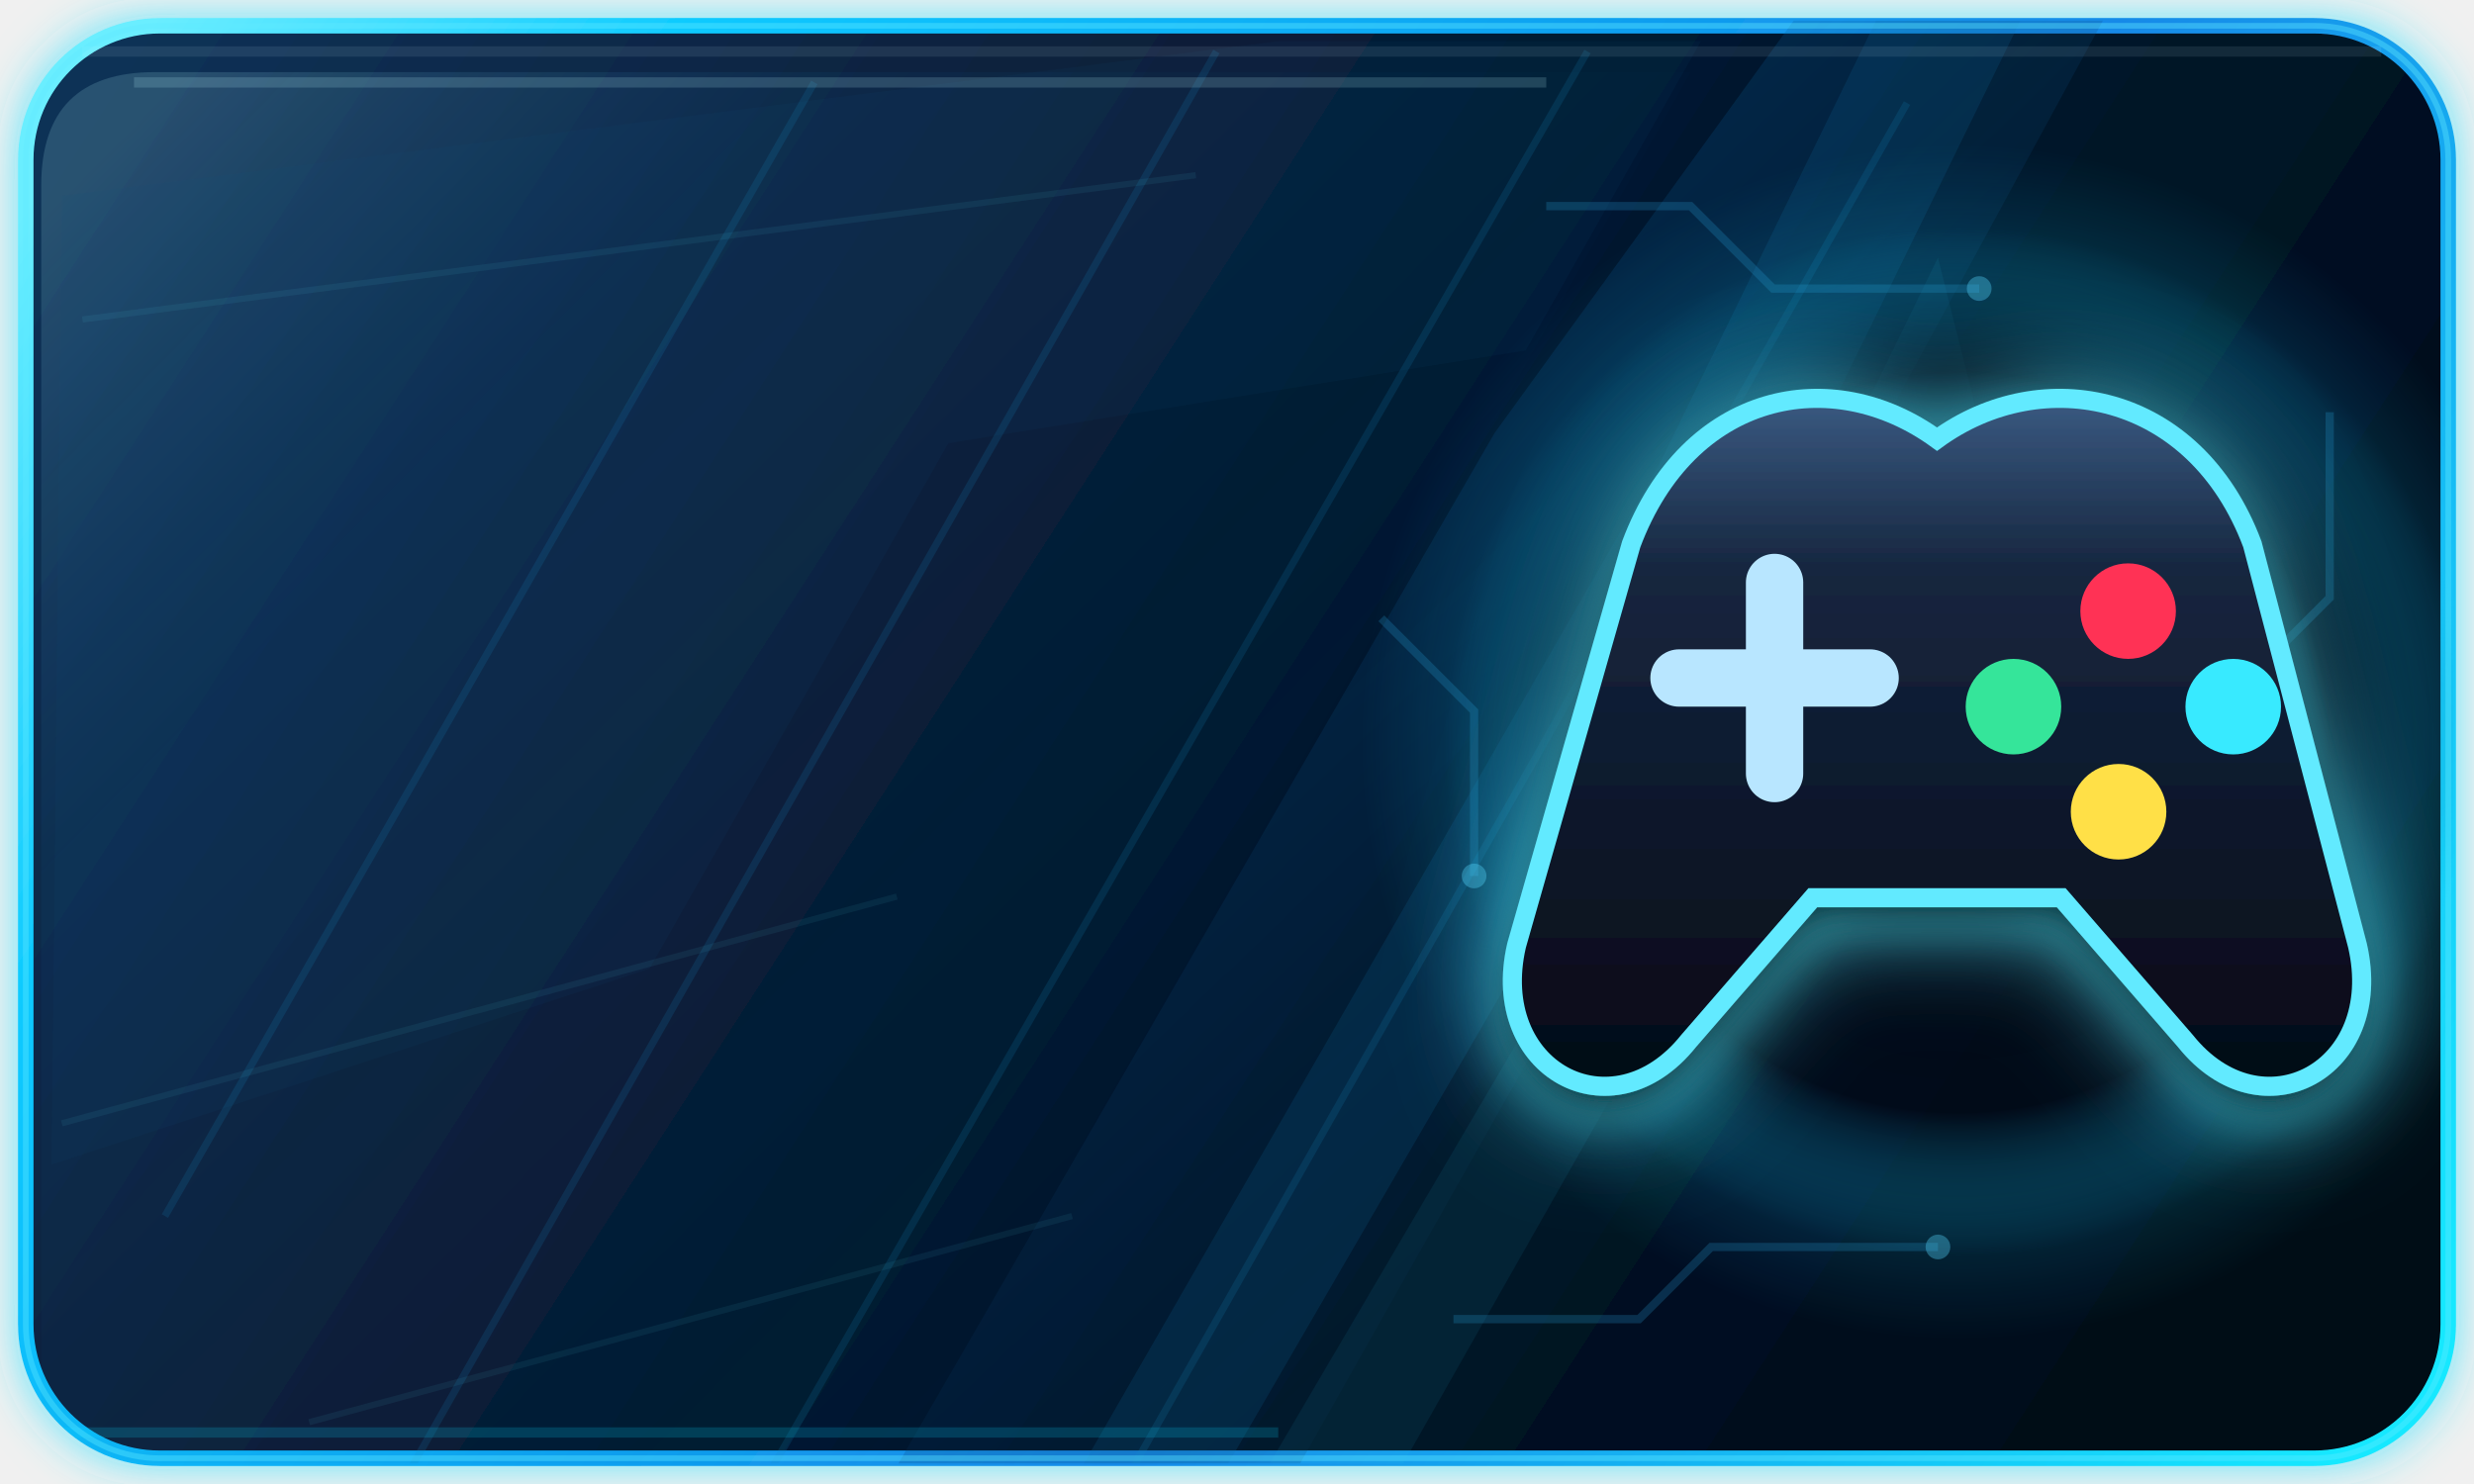
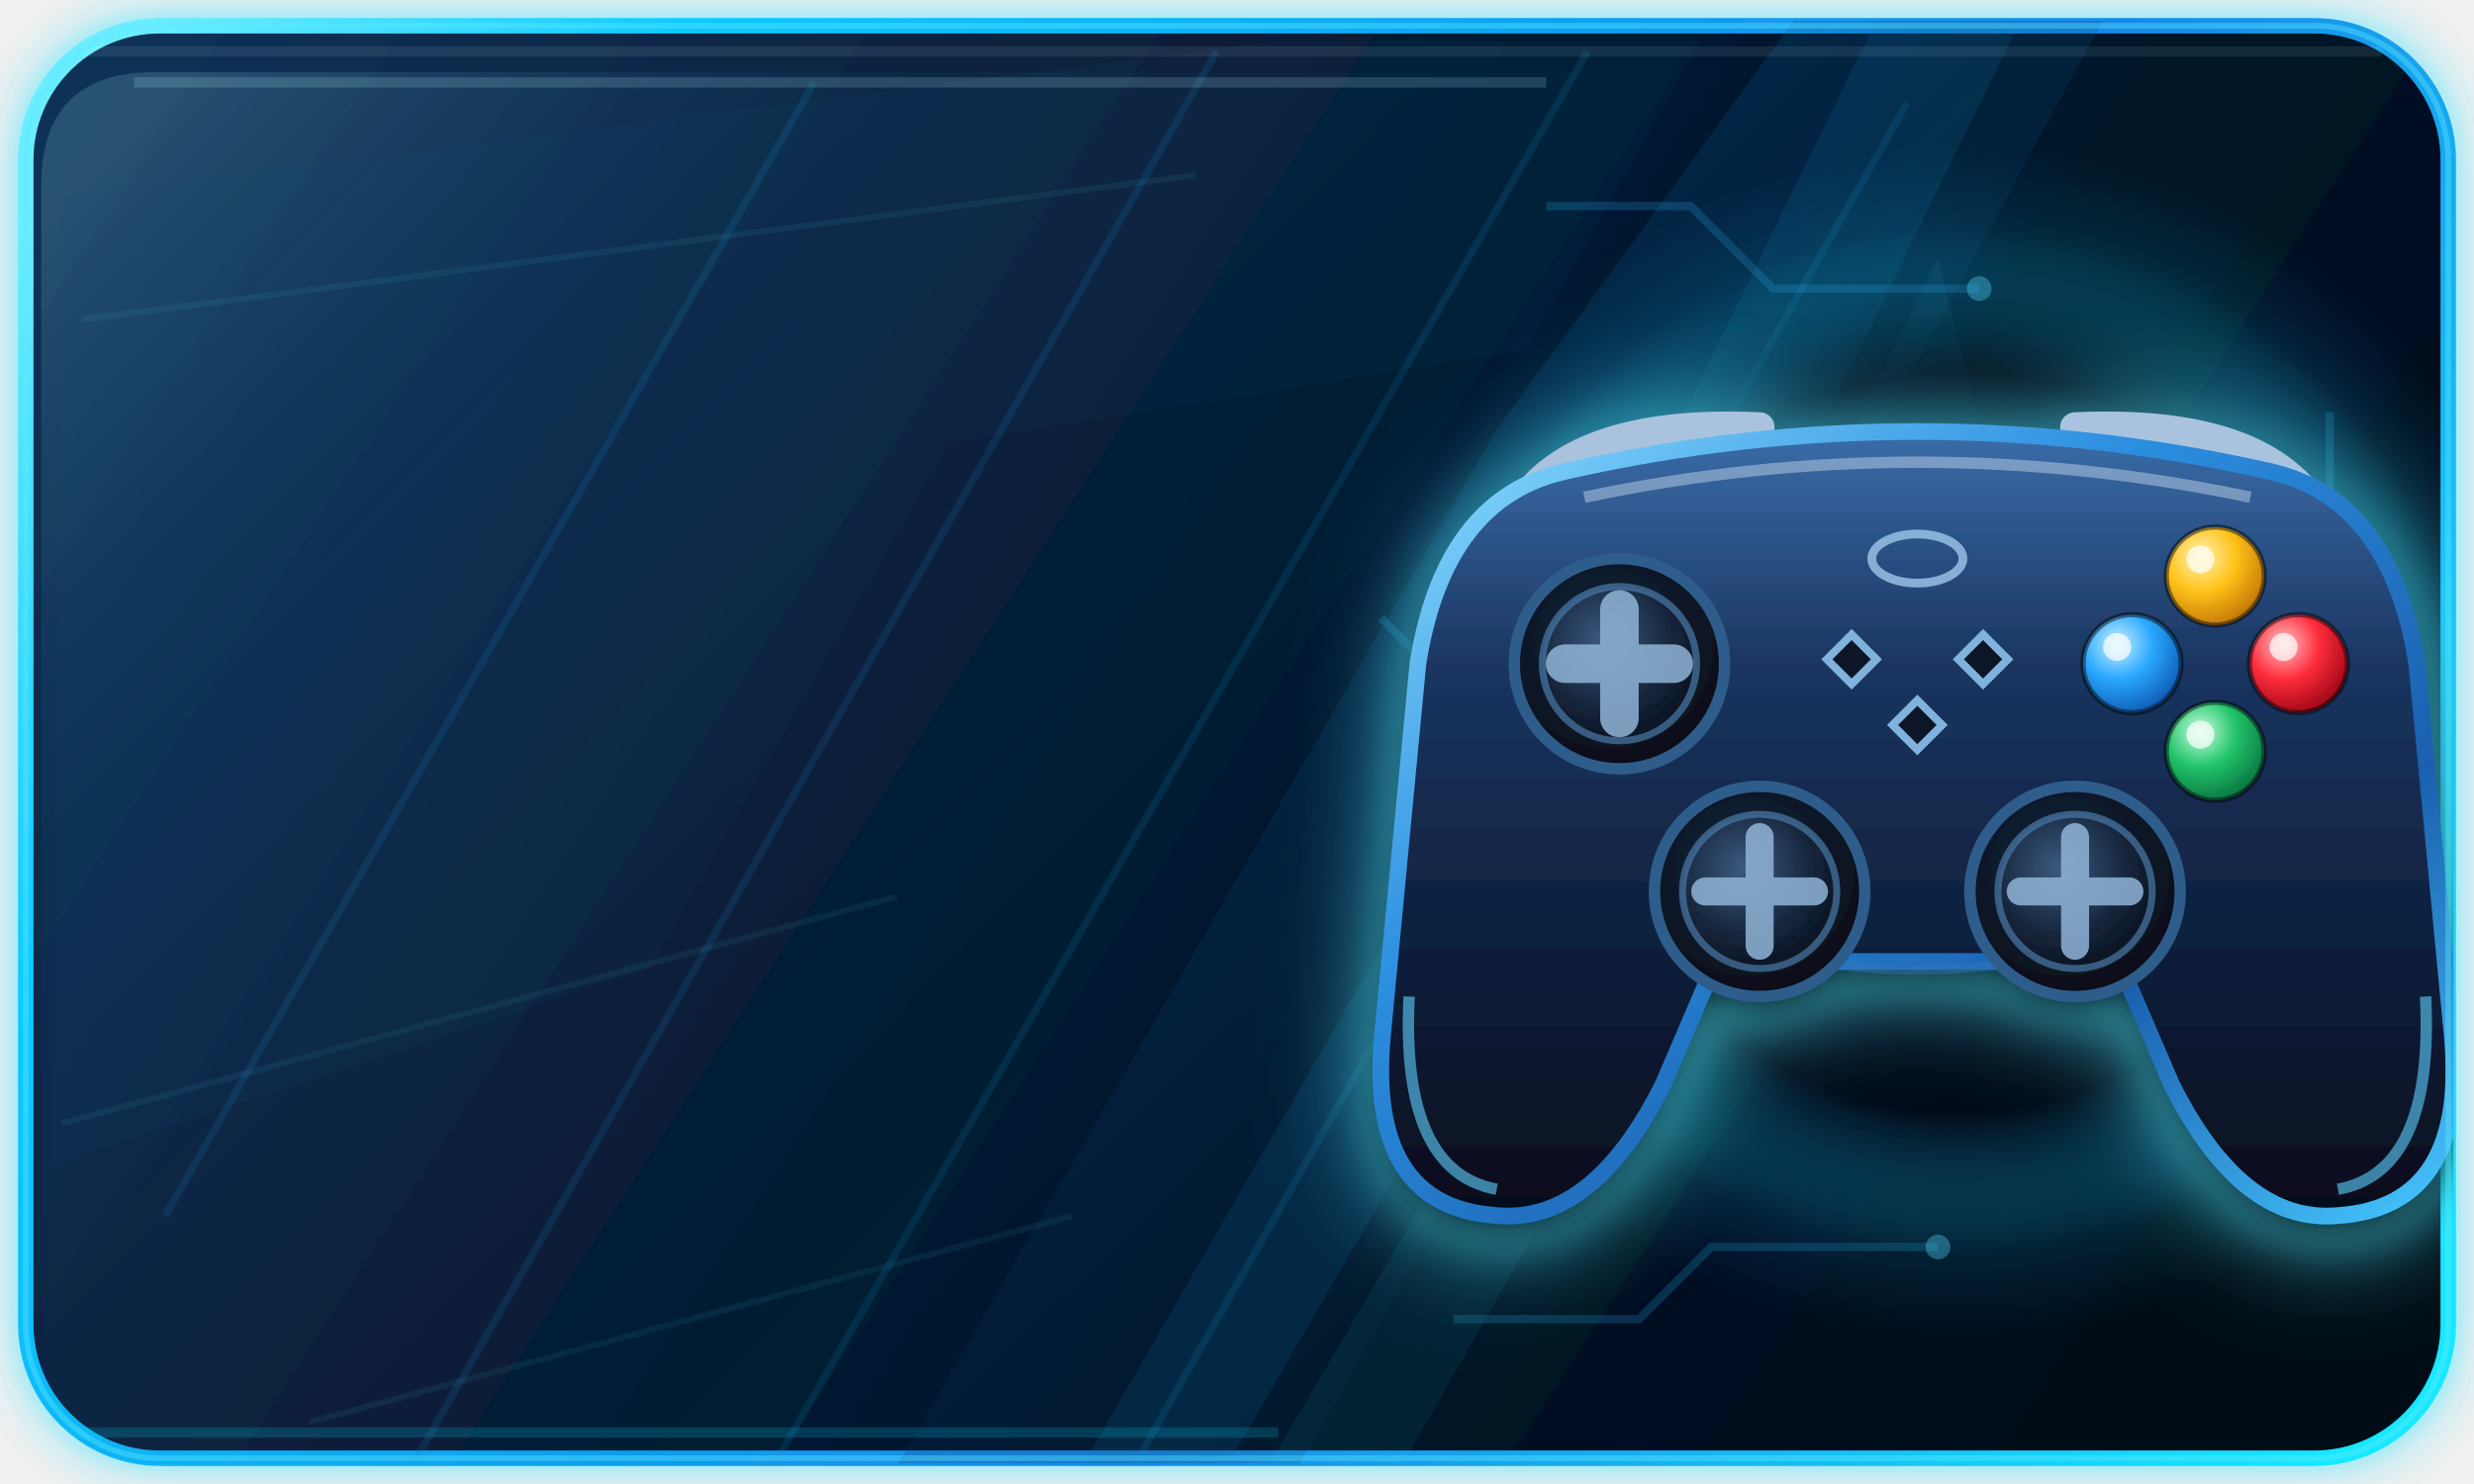
<svg xmlns="http://www.w3.org/2000/svg" viewBox="0 0 240 144" role="img" aria-label="Static Controller tile artwork">
  <defs>
    <linearGradient id="surface" x1="12" y1="5" x2="224" y2="142" gradientUnits="userSpaceOnUse">
      <stop stop-color="#0b3156" />
      <stop offset=".34" stop-color="#071f39" />
      <stop offset=".7" stop-color="#041326" />
      <stop offset="1" stop-color="#010813" />
    </linearGradient>
    <linearGradient id="rim" x1="16" y1="0" x2="225" y2="144" gradientUnits="userSpaceOnUse">
      <stop stop-color="#6beeff" />
      <stop offset=".18" stop-color="#08c8ff" />
      <stop offset=".62" stop-color="#1589e8" />
      <stop offset="1" stop-color="#18e8ff" />
    </linearGradient>
    <linearGradient id="glass" x1="18" y1="7" x2="132" y2="119" gradientUnits="userSpaceOnUse">
      <stop stop-color="#b7f8ff" stop-opacity=".16" />
      <stop offset=".28" stop-color="#0f89cf" stop-opacity=".06" />
      <stop offset="1" stop-color="#020b19" stop-opacity="0" />
    </linearGradient>
    <linearGradient id="panel" x1="113" y1="15" x2="229" y2="136" gradientUnits="userSpaceOnUse">
      <stop stop-color="#0b80c6" stop-opacity=".26" />
      <stop offset=".44" stop-color="#08345e" stop-opacity=".18" />
      <stop offset="1" stop-color="#03101f" stop-opacity=".02" />
    </linearGradient>
    <linearGradient id="accent" x1="0" y1="0" x2="1" y2="1">
      <stop stop-color="#e9feff" />
      <stop offset=".22" stop-color="#62f1ff" />
      <stop offset=".62" stop-color="#08aeea" />
      <stop offset="1" stop-color="#07519f" />
    </linearGradient>
    <linearGradient id="metal" x1="0" y1="0" x2="1" y2="1">
      <stop stop-color="#f5fdff" />
      <stop offset=".2" stop-color="#9bd8ef" />
      <stop offset=".55" stop-color="#31658a" />
      <stop offset="1" stop-color="#071627" />
    </linearGradient>
    <linearGradient id="green" x1="0" y1="0" x2="1" y2="1">
      <stop stop-color="#caffee" />
      <stop offset=".28" stop-color="#39f5b0" />
      <stop offset="1" stop-color="#00765c" />
    </linearGradient>
    <linearGradient id="danger" x1="0" y1="0" x2="1" y2="1">
      <stop stop-color="#fff4ed" />
      <stop offset=".22" stop-color="#ff725f" />
      <stop offset=".72" stop-color="#e31c35" />
      <stop offset="1" stop-color="#6e0718" />
    </linearGradient>
    <linearGradient id="gold" x1="0" y1="0" x2="1" y2="1">
      <stop stop-color="#fffbd1" />
      <stop offset=".3" stop-color="#ffe52e" />
      <stop offset="1" stop-color="#e87b00" />
    </linearGradient>
    <radialGradient id="orb">
      <stop stop-color="#16cfff" stop-opacity=".28" />
      <stop offset=".55" stop-color="#16cfff" stop-opacity=".09" />
      <stop offset="1" stop-color="#16cfff" stop-opacity="0" />
    </radialGradient>
    <filter id="outerGlow" x="-30%" y="-50%" width="160%" height="200%">
      <feGaussianBlur stdDeviation="2.3" result="b" />
      <feColorMatrix in="b" values="0 0 0 0 .02 0 0 0 0 .75 0 0 0 0 1 0 0 0 .72 0" result="c" />
      <feMerge>
        <feMergeNode in="c" />
        <feMergeNode in="SourceGraphic" />
      </feMerge>
    </filter>
    <filter id="glow" x="-80%" y="-80%" width="260%" height="260%">
      <feGaussianBlur stdDeviation="3" result="b" />
      <feMerge>
        <feMergeNode in="b" />
        <feMergeNode in="SourceGraphic" />
      </feMerge>
    </filter>
    <filter id="shadow" x="-80%" y="-80%" width="260%" height="260%">
      <feDropShadow dx="0" dy="2" stdDeviation="2" flood-color="#000711" flood-opacity=".95" />
    </filter>
    <linearGradient id="padBody" x1="0" y1="0" x2="0" y2="1">
-       <stop stop-color="#3a5a82" />
-       <stop offset=".25" stop-color="#16263f" />
-       <stop offset=".7" stop-color="#0a1426" />
-       <stop offset="1" stop-color="#050b16" />
+       <stop stop-color="#3a6ca8" />
+       <stop offset=".3" stop-color="#1a3560" />
+       <stop offset=".75" stop-color="#0c1a33" />
+       <stop offset="1" stop-color="#060d1c" />
    </linearGradient>
    <radialGradient id="halo" cx="190" cy="72" r="58" gradientUnits="userSpaceOnUse">
      <stop stop-color="#01050d" stop-opacity=".92" />
      <stop offset=".62" stop-color="#020a17" stop-opacity=".7" />
      <stop offset=".86" stop-color="#16cfff" stop-opacity=".1" />
      <stop offset="1" stop-color="#16cfff" stop-opacity="0" />
    </radialGradient>
    <filter id="bloom" x="-40%" y="-40%" width="180%" height="180%">
      <feGaussianBlur in="SourceAlpha" stdDeviation="4.5" result="b" />
      <feColorMatrix in="b" values="0 0 0 0 0.086 0 0 0 0 0.812 0 0 0 0 1.000 0 0 0 .75 0" result="c" />
      <feMerge>
        <feMergeNode in="c" />
        <feMergeNode in="SourceGraphic" />
      </feMerge>
    </filter>
+     <linearGradient id="padRim" x1="0" y1="0" x2="1" y2="1">
+       <stop stop-color="#8fe0ff" />
+       <stop offset=".35" stop-color="#2d8fe0" />
+       <stop offset=".7" stop-color="#1b5fae" />
+       <stop offset="1" stop-color="#46c8ff" />
+     </linearGradient>
+     <radialGradient id="padWell" cx=".45" cy=".4" r=".7">
+       <stop stop-color="#1a2c46" />
+       <stop offset="1" stop-color="#03070f" />
+     </radialGradient>
+     <radialGradient id="padStick" cx=".4" cy=".35" r=".75">
+       <stop stop-color="#3b5a80" />
+       <stop offset=".6" stop-color="#15243a" />
+       <stop offset="1" stop-color="#070d18" />
+     </radialGradient>
+     <radialGradient id="btnY" cx=".35" cy=".3" r=".8">
+       <stop stop-color="#fff3b0" />
+       <stop offset=".45" stop-color="#ffc21a" />
+       <stop offset="1" stop-color="#b86a00" />
+     </radialGradient>
+     <radialGradient id="btnB" cx=".35" cy=".3" r=".8">
+       <stop stop-color="#c9f1ff" />
+       <stop offset=".45" stop-color="#2aa8ff" />
+       <stop offset="1" stop-color="#0a4fa8" />
+     </radialGradient>
+     <radialGradient id="btnR" cx=".35" cy=".3" r=".8">
+       <stop stop-color="#ffc4c4" />
+       <stop offset=".45" stop-color="#ff2d3d" />
+       <stop offset="1" stop-color="#8f0010" />
+     </radialGradient>
+     <radialGradient id="btnG" cx=".35" cy=".3" r=".8">
+       <stop stop-color="#c8ffe0" />
+       <stop offset=".45" stop-color="#22c46a" />
+       <stop offset="1" stop-color="#05693a" />
+     </radialGradient>
    <clipPath id="clip">
      <rect x="2" y="2" width="236" height="140" rx="13" />
    </clipPath>
  </defs>
  <g filter="url(#outerGlow)">
    <rect x="2.5" y="2.5" width="235" height="139" rx="13" fill="url(#surface)" stroke="url(#rim)" stroke-width="1.5" />
  </g>
  <g clip-path="url(#clip)">
    <path d="M10 7H164L129 69 86 144H4V18Q4 7 15 7Z" fill="url(#glass)" />
    <path d="M6 19 124 4h41l-17 30L92 43 63 94 5 113Z" fill="#0b4f7d" opacity=".09" />
    <path d="M86 144 145 42 174 2h30l-31 57-48 85Z" fill="url(#panel)" />
    <path d="m104 144 57-99 21-43h14l-24 49-54 93Z" fill="#0e75ad" opacity=".16" />
    <path d="m122 144 47-80 19-39 4 16-15 29-42 74Z" fill="#21b9e7" opacity=".08" />
    <path d="M16 118 79 8M39 144 118 5M74 144l80-139M109 144 185 10" fill="none" stroke="#178ec2" stroke-opacity=".16" stroke-width=".7" />
    <path d="M8 31 116 17M6 109l81-22M30 138l74-20" fill="none" stroke="#5ae9ff" stroke-opacity=".07" stroke-width=".6" />
    <path d="M13 8h137" stroke="#c1fbff" stroke-opacity=".17" />
    <circle cx="190" cy="72" r="58" fill="url(#halo)" />
    <path d="M150 20h14l8 8h20M141 128h18l7-7h22M226 40v18l-6 6M134 60l9 9v16" fill="none" stroke="#2aa9e6" stroke-opacity=".22" stroke-width=".8" />
    <g fill="#57d8ff" fill-opacity=".35">
      <circle cx="192" cy="28" r="1.2" />
      <circle cx="188" cy="121" r="1.2" />
      <circle cx="220" cy="64" r="1.2" />
      <circle cx="143" cy="85" r="1.2" />
    </g>
    <g filter="url(#bloom)">
-       <g transform="translate(188 72) scale(0.927) translate(-192.1 -83.7)">
+       <g transform="translate(186 78) scale(.85) translate(-60 -48)">
        <g filter="url(#shadow)">
-           <g transform="translate(143 39)">
-             <path d="M17 24C23 8 38 5 49 13c11-8 27-5 33 11l11 42c3 13-10 20-18 10L62 61H36L23 76C15 86 2 79 5 66Z" fill="url(#padBody)" stroke="#62eaff" stroke-width="2" />
-             <path d="M22 38h20M32 28v20" stroke="#b8e6ff" stroke-width="6" stroke-linecap="round" />
-             <circle cx="69" cy="31" r="5" fill="#ff3155" />
-             <circle cx="80" cy="41" r="5" fill="#38eaff" />
-             <circle cx="68" cy="52" r="5" fill="#ffe047" />
-             <circle cx="57" cy="41" r="5" fill="#35e59a" />
+           <path d="M14 15Q20 4 42 5" fill="none" stroke="#a9c3df" stroke-width="3.4" stroke-linecap="round" />
+           <path d="M106 15Q100 4 78 5" fill="none" stroke="#a9c3df" stroke-width="3.4" stroke-linecap="round" />
+           <path d="M20 10Q60 1 100 10Q114 13 117 32L121 74Q123 94 108 95Q97 96 89 80L83 66H37L31 80Q23 96 12 95Q-3 94-1 74L3 32Q6 13 20 10Z" fill="url(#padBody)" stroke="url(#padRim)" stroke-width="1.9" />
+           <path d="M22 13Q60 5 98 13" fill="none" stroke="#e8f6ff" stroke-opacity=".38" stroke-width="1.3" />
+           <path d="M2 70Q1 90 12 92M118 70Q119 90 108 92" fill="none" stroke="#5fd0ff" stroke-opacity=".6" stroke-width="1.3" />
+           <path d="M40 64Q60 70 80 64" fill="none" stroke="#3d78b8" stroke-opacity=".35" stroke-width="1" />
+           <ellipse cx="60" cy="20" rx="5.2" ry="2.8" fill="none" stroke="#9fc6ea" stroke-opacity=".8" stroke-width="1" />
+           <g fill="#0b1628" stroke="#7fb2dd" stroke-width=".9">
+             <rect x="50.5" y="29.5" width="4" height="4" transform="rotate(45 52.5 31.5)" />
+             <rect x="65.5" y="29.5" width="4" height="4" transform="rotate(45 67.5 31.5)" />
+             <rect x="58" y="37" width="4" height="4" transform="rotate(45 60 39)" />
          </g>
+           <circle cx="26" cy="32" r="12" fill="url(#padWell)" stroke="#2f5d8c" stroke-width="1.3" />
+           <circle cx="26" cy="32" r="8.8" fill="url(#padStick)" stroke="#4b79a8" stroke-opacity=".7" stroke-width=".8" />
+           <path d="M26 25.8v12.4M19.8 32h12.4" stroke="#8fb4d6" stroke-opacity=".85" stroke-width="4.4" stroke-linecap="round" />
+           <circle cx="42" cy="58" r="12" fill="url(#padWell)" stroke="#2f5d8c" stroke-width="1.3" />
+           <circle cx="42" cy="58" r="8.8" fill="url(#padStick)" stroke="#4b79a8" stroke-opacity=".7" stroke-width=".8" />
+           <path d="M42 51.8v12.4M35.8 58h12.4" stroke="#8fb4d6" stroke-opacity=".85" stroke-width="3.2" stroke-linecap="round" />
+           <circle cx="78" cy="58" r="12" fill="url(#padWell)" stroke="#2f5d8c" stroke-width="1.3" />
+           <circle cx="78" cy="58" r="8.8" fill="url(#padStick)" stroke="#4b79a8" stroke-opacity=".7" stroke-width=".8" />
+           <path d="M78 51.8v12.4M71.8 58h12.4" stroke="#8fb4d6" stroke-opacity=".85" stroke-width="3.2" stroke-linecap="round" />
+           <circle cx="94" cy="22" r="5.6" fill="url(#btnY)" stroke="#000" stroke-opacity=".45" stroke-width=".6" />
+           <circle cx="92.3" cy="20.1" r="1.6" fill="#fff" fill-opacity=".7" />
+           <circle cx="84.5" cy="32" r="5.6" fill="url(#btnB)" stroke="#000" stroke-opacity=".45" stroke-width=".6" />
+           <circle cx="82.8" cy="30.1" r="1.6" fill="#fff" fill-opacity=".7" />
+           <circle cx="103.5" cy="32" r="5.6" fill="url(#btnR)" stroke="#000" stroke-opacity=".45" stroke-width=".6" />
+           <circle cx="101.8" cy="30.1" r="1.6" fill="#fff" fill-opacity=".7" />
+           <circle cx="94" cy="42" r="5.6" fill="url(#btnG)" stroke="#000" stroke-opacity=".45" stroke-width=".6" />
+           <circle cx="92.3" cy="40.1" r="1.6" fill="#fff" fill-opacity=".7" />
        </g>
      </g>
    </g>
    <path d="M5 139h119" stroke="#0ad8ff" stroke-opacity=".18" />
    <path d="M8 5h223" stroke="#d9fdff" stroke-opacity=".09" />
  </g>
  <rect x="2.5" y="2.5" width="235" height="139" rx="13" fill="none" stroke="#60eaff" stroke-opacity=".38" stroke-width=".55" />
</svg>
